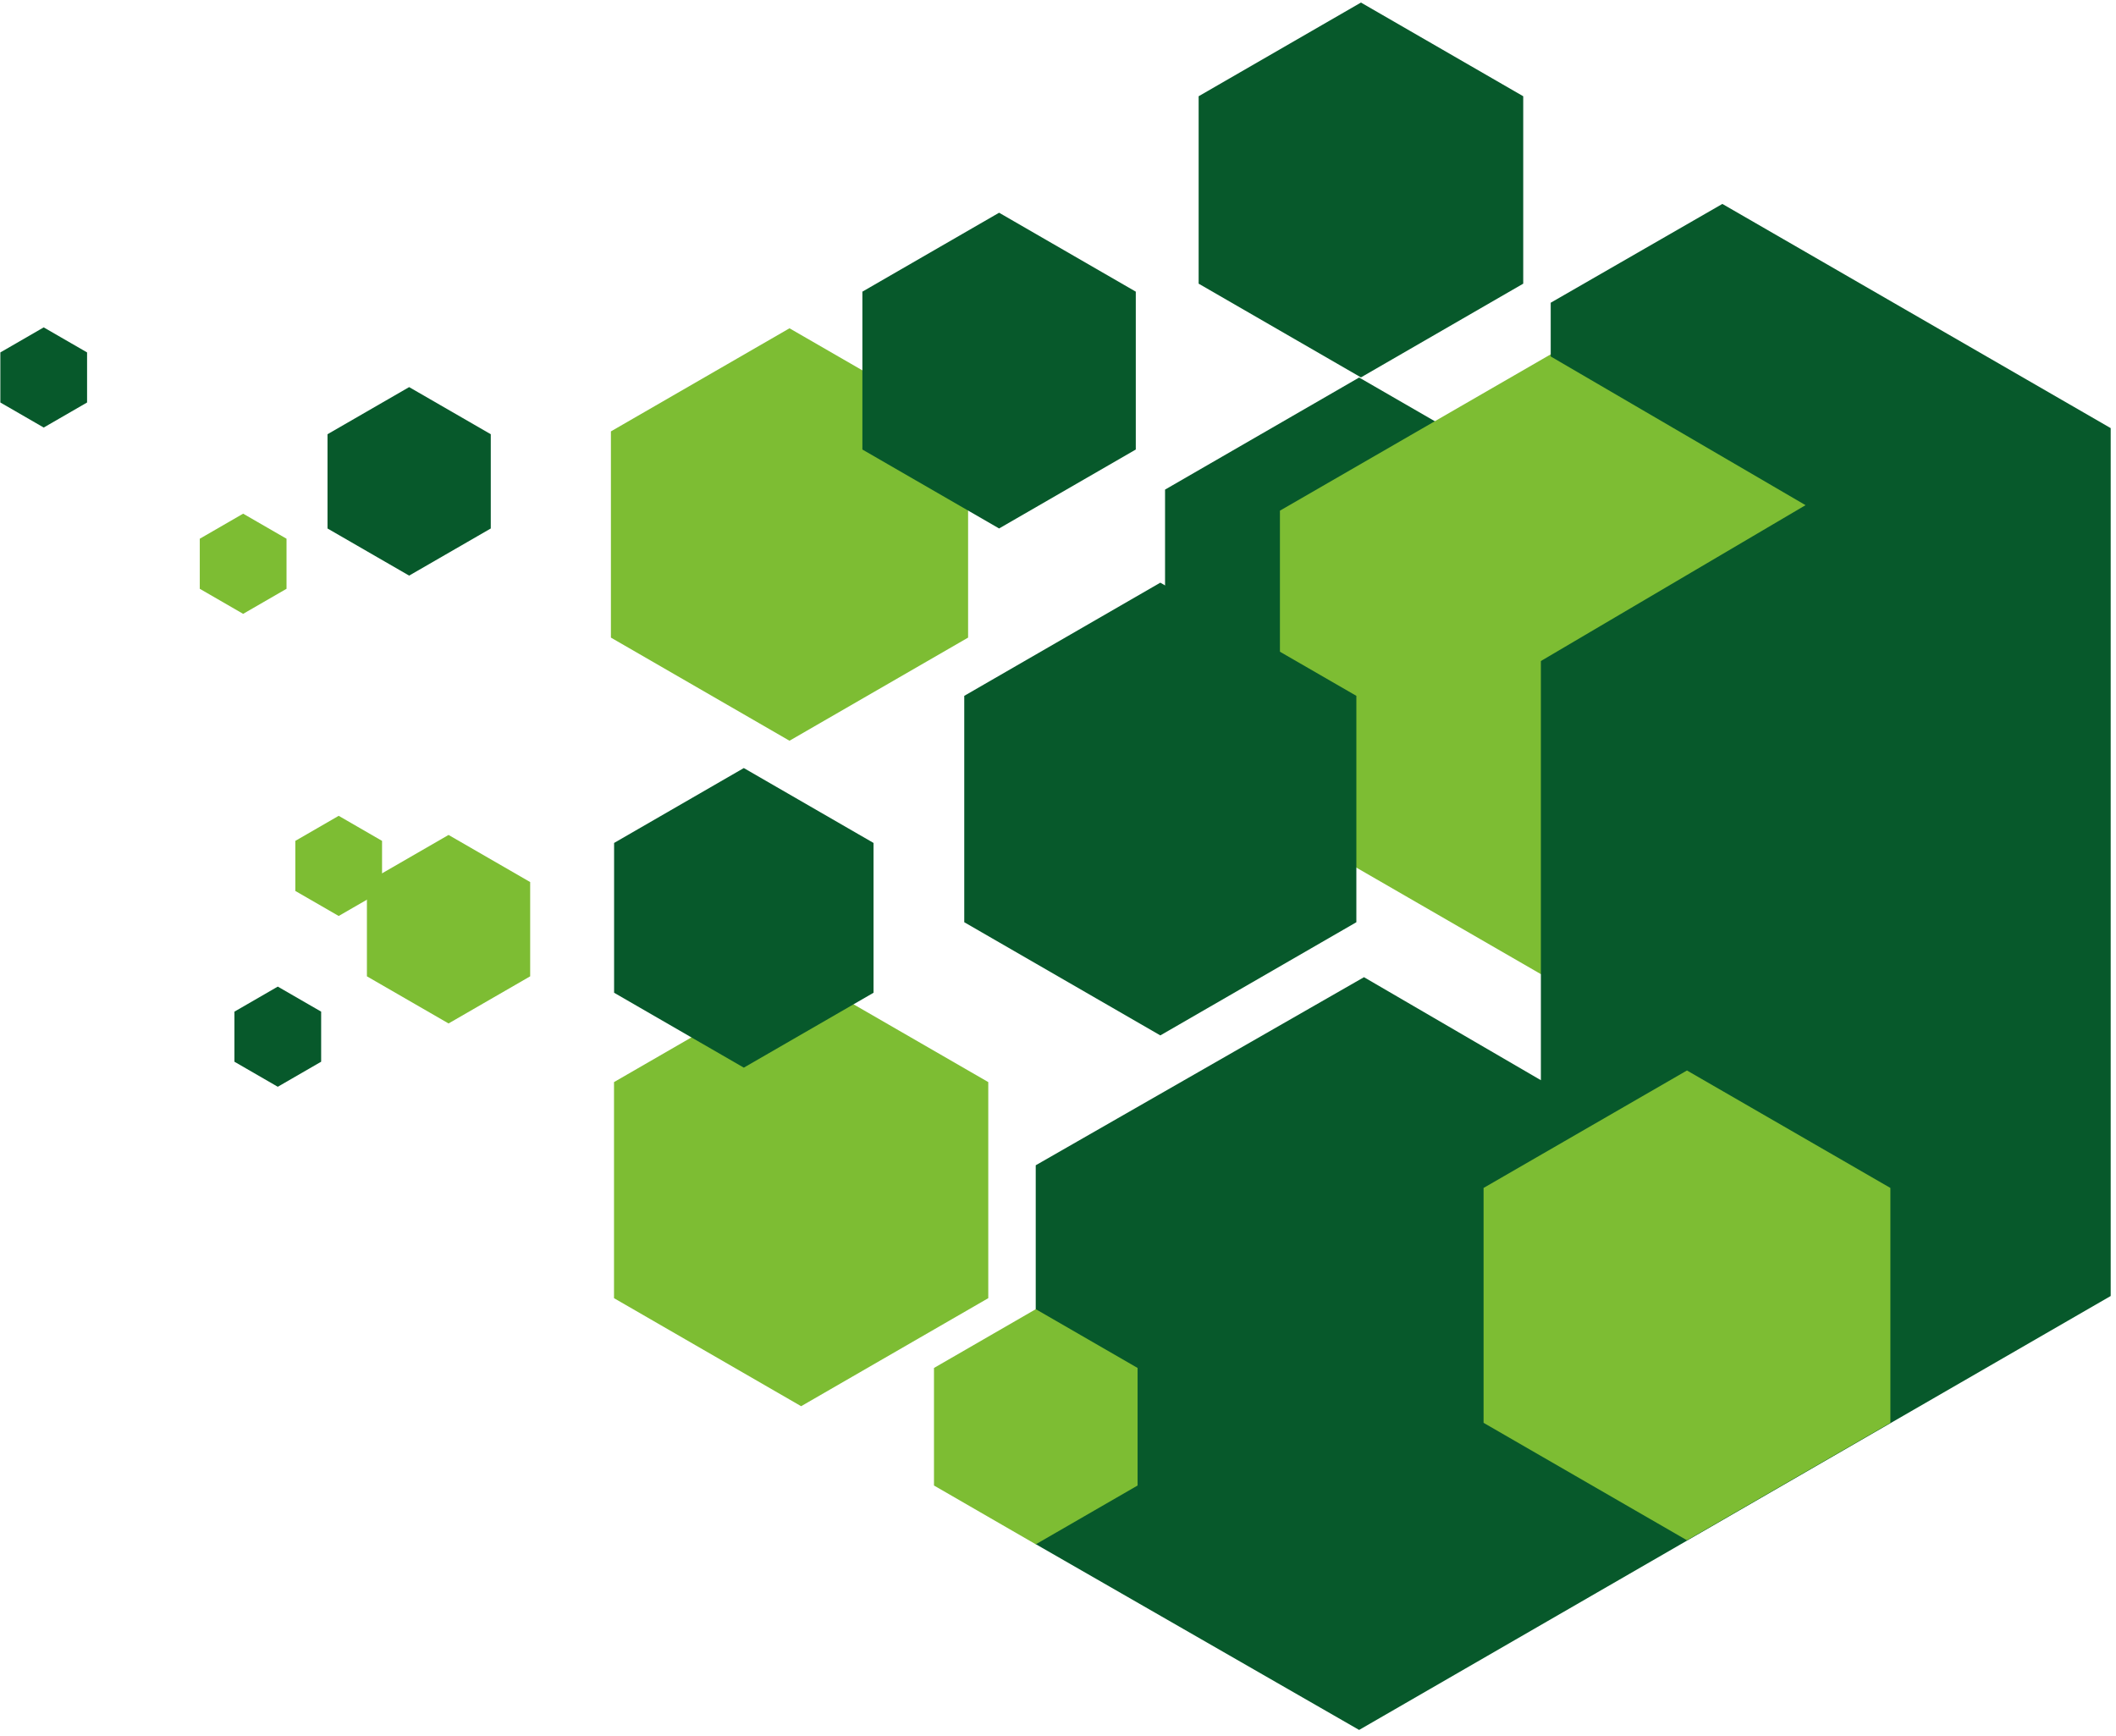
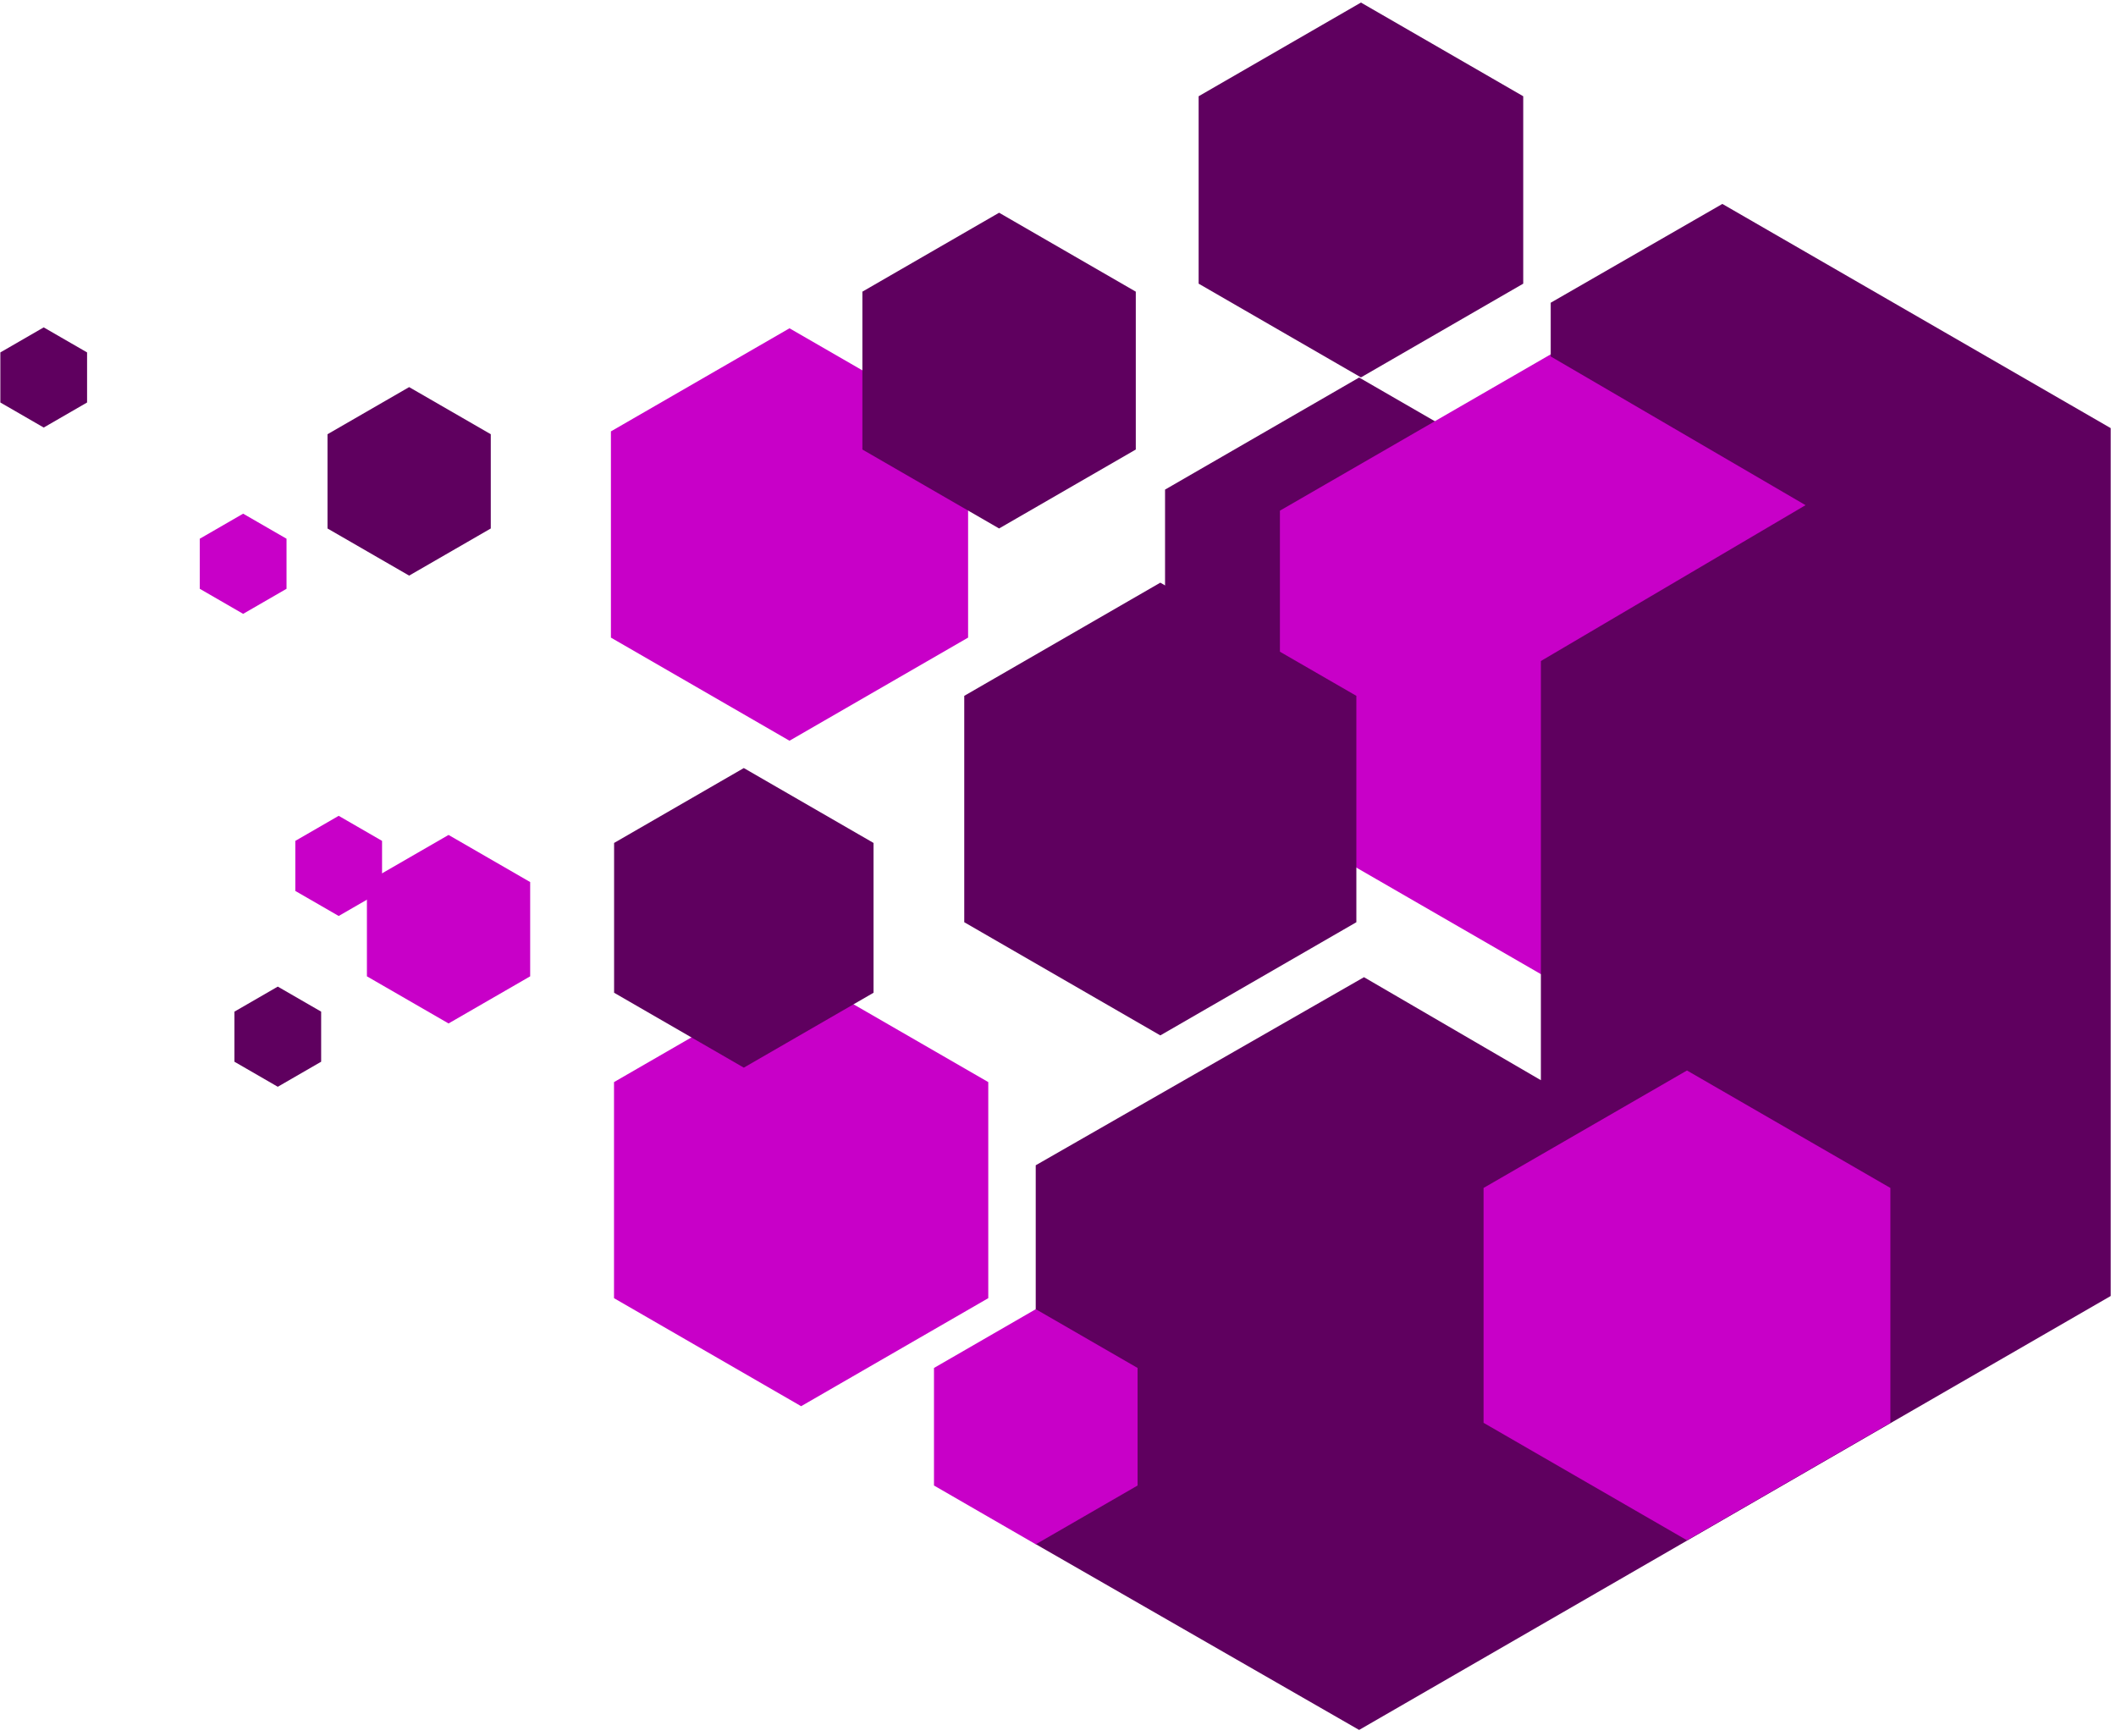
- <svg xmlns="http://www.w3.org/2000/svg" width="256px" height="210px" viewBox="0 0 256 210" version="1.1" preserveAspectRatio="xMidYMid">
-   <g>
-     <path d="M140.951,59.232 L164.433,45.674 L187.915,59.232 L187.915,86.351 L164.433,99.906 L140.951,86.351 L140.951,59.232" fill="#07592B" />
-     <path d="M154.849,61.781 L187.624,42.858 L220.395,61.781 L220.395,99.625 L187.624,118.547 L154.849,99.625 L154.849,61.781" fill="#7DBD33" />
-     <path d="M218.44,61.115 L187.61,43.125 L187.61,36.624 L208.377,24.671 L255.358,51.794 L255.358,156.791 L164.43,209.289 L125.306,186.812 L125.306,140.975 L165.019,118.221 L186.421,130.684 L186.421,79.971 L218.44,61.115" fill="#07592B" />
-     <path d="M179.486,143.718 L204.095,129.508 L228.704,143.718 L228.704,172.134 L204.095,186.344 L179.486,172.134 L179.486,143.718" fill="#7DBD33" />
-     <path d="M74.285,130.912 L96.924,117.843 L119.564,130.912 L119.564,157.054 L96.924,170.123 L74.285,157.054 L74.285,130.912" fill="#7DBD33" />
-     <path d="M74.295,101.98 L89.989,92.919 L105.683,101.98 L105.683,120.104 L89.989,129.165 L74.295,120.104 L74.295,101.98" fill="#07592B" />
-     <path d="M73.91,52.19 L95.516,39.717 L117.123,52.19 L117.123,77.138 L95.516,89.614 L73.91,77.138 L73.91,52.19" fill="#7DBD33" />
-     <path d="M116.658,84.184 L140.379,70.491 L164.097,84.184 L164.097,111.571 L140.379,125.264 L116.658,111.571 L116.658,84.184" fill="#07592B" />
-     <path d="M39.624,52.533 L49.499,46.832 L59.375,52.533 L59.375,63.937 L49.499,69.638 L39.624,63.937 L39.624,52.533" fill="#07592B" />
-     <path d="M44.391,106.713 L54.267,101.012 L64.142,106.713 L64.142,118.117 L54.267,123.818 L44.391,118.117 L44.391,106.713" fill="#7DBD33" />
-     <path d="M112.996,165.497 L125.313,158.386 L137.629,165.497 L137.629,179.718 L125.313,186.83 L112.996,179.718 L112.996,165.497" fill="#7DBD33" />
-     <path d="M24.169,65.175 L29.415,62.145 L34.665,65.175 L34.665,71.233 L29.415,74.264 L24.169,71.233 L24.169,65.175" fill="#7DBD33" />
-     <path d="M35.73,101.73 L40.976,98.699 L46.222,101.73 L46.222,107.788 L40.976,110.815 L35.73,107.788 L35.73,101.73" fill="#7DBD33" />
-     <path d="M28.361,122.389 L33.607,119.359 L38.854,122.389 L38.854,128.447 L33.607,131.478 L28.361,128.447 L28.361,122.389" fill="#07592B" />
-     <path d="M0.042,42.637 L5.288,39.606 L10.535,42.637 L10.535,48.694 L5.288,51.725 L0.042,48.694 L0.042,42.637" fill="#07592B" />
-     <path d="M145.015,11.644 L164.652,0.309 L184.285,11.644 L184.285,34.318 L164.652,45.657 L145.015,34.318 L145.015,11.644" fill="#07592B" />
-     <path d="M104.334,35.285 L120.874,25.736 L137.411,35.285 L137.411,54.384 L120.874,63.934 L104.334,54.384 L104.334,35.285" fill="#07592B" />
+ <svg xmlns="http://www.w3.org/2000/svg" width="256px" height="210px" viewBox="0 0 256 210" version="1.1" preserveAspectRatio="xMidYMid" id="svg38">
+   <defs id="defs42" />
+   <g id="g36">
+     <path d="M140.951,59.232 L164.433,45.674 L187.915,59.232 L187.915,86.351 L164.433,99.906 L140.951,86.351 L140.951,59.232" fill="#07592B" id="path2" style="fill:#5f005f;fill-opacity:1" />
+     <path d="M154.849,61.781 L187.624,42.858 L220.395,61.781 L220.395,99.625 L187.624,118.547 L154.849,99.625 L154.849,61.781" fill="#7DBD33" id="path4" style="fill:#c800c8;fill-opacity:1" />
+     <path d="M218.44,61.115 L187.61,43.125 L187.61,36.624 L208.377,24.671 L255.358,51.794 L255.358,156.791 L164.43,209.289 L125.306,186.812 L125.306,140.975 L165.019,118.221 L186.421,130.684 L186.421,79.971 L218.44,61.115" fill="#07592B" id="path6" style="fill:#5f005f;fill-opacity:1" />
+     <path d="M179.486,143.718 L204.095,129.508 L228.704,143.718 L228.704,172.134 L204.095,186.344 L179.486,172.134 L179.486,143.718" fill="#7DBD33" id="path8" style="fill:#c800c8;fill-opacity:1" />
+     <path d="M74.285,130.912 L96.924,117.843 L119.564,130.912 L119.564,157.054 L96.924,170.123 L74.285,157.054 L74.285,130.912" fill="#7DBD33" id="path10" style="fill:#c800c8;fill-opacity:1" />
+     <path d="M74.295,101.98 L89.989,92.919 L105.683,101.98 L105.683,120.104 L89.989,129.165 L74.295,120.104 L74.295,101.98" fill="#07592B" id="path12" style="fill:#5f005f;fill-opacity:1" />
+     <path d="M73.91,52.19 L95.516,39.717 L117.123,52.19 L117.123,77.138 L95.516,89.614 L73.91,77.138 L73.91,52.19" fill="#7DBD33" id="path14" style="fill:#c800c8;fill-opacity:1" />
+     <path d="M116.658,84.184 L140.379,70.491 L164.097,84.184 L164.097,111.571 L140.379,125.264 L116.658,111.571 L116.658,84.184" fill="#07592B" id="path16" style="fill:#5f005f;fill-opacity:1" />
+     <path d="M39.624,52.533 L49.499,46.832 L59.375,52.533 L59.375,63.937 L49.499,69.638 L39.624,63.937 L39.624,52.533" fill="#07592B" id="path18" style="fill:#5f005f;fill-opacity:1" />
+     <path d="M44.391,106.713 L54.267,101.012 L64.142,106.713 L64.142,118.117 L54.267,123.818 L44.391,118.117 L44.391,106.713" fill="#7DBD33" id="path20" style="fill:#c800c8;fill-opacity:1" />
+     <path d="M112.996,165.497 L125.313,158.386 L137.629,165.497 L137.629,179.718 L125.313,186.83 L112.996,179.718 L112.996,165.497" fill="#7DBD33" id="path22" style="fill:#c800c8;fill-opacity:1" />
+     <path d="M24.169,65.175 L29.415,62.145 L34.665,65.175 L34.665,71.233 L29.415,74.264 L24.169,71.233 L24.169,65.175" fill="#7DBD33" id="path24" style="fill:#c800c8;fill-opacity:1" />
+     <path d="M35.73,101.73 L40.976,98.699 L46.222,101.73 L46.222,107.788 L40.976,110.815 L35.73,107.788 L35.73,101.73" fill="#7DBD33" id="path26" style="fill:#c800c8;fill-opacity:1" />
+     <path d="M28.361,122.389 L33.607,119.359 L38.854,122.389 L38.854,128.447 L33.607,131.478 L28.361,128.447 L28.361,122.389" fill="#07592B" id="path28" style="fill:#5f005f;fill-opacity:1" />
+     <path d="M0.042,42.637 L5.288,39.606 L10.535,42.637 L10.535,48.694 L5.288,51.725 L0.042,48.694 L0.042,42.637" fill="#07592B" id="path30" style="fill:#5f005f;fill-opacity:1" />
+     <path d="M145.015,11.644 L164.652,0.309 L184.285,11.644 L184.285,34.318 L164.652,45.657 L145.015,34.318 L145.015,11.644" fill="#07592B" id="path32" style="fill:#5f005f;fill-opacity:1" />
+     <path d="M104.334,35.285 L120.874,25.736 L137.411,35.285 L137.411,54.384 L120.874,63.934 L104.334,54.384 L104.334,35.285" fill="#07592B" id="path34" style="fill:#5f005f;fill-opacity:1" />
  </g>
</svg>
